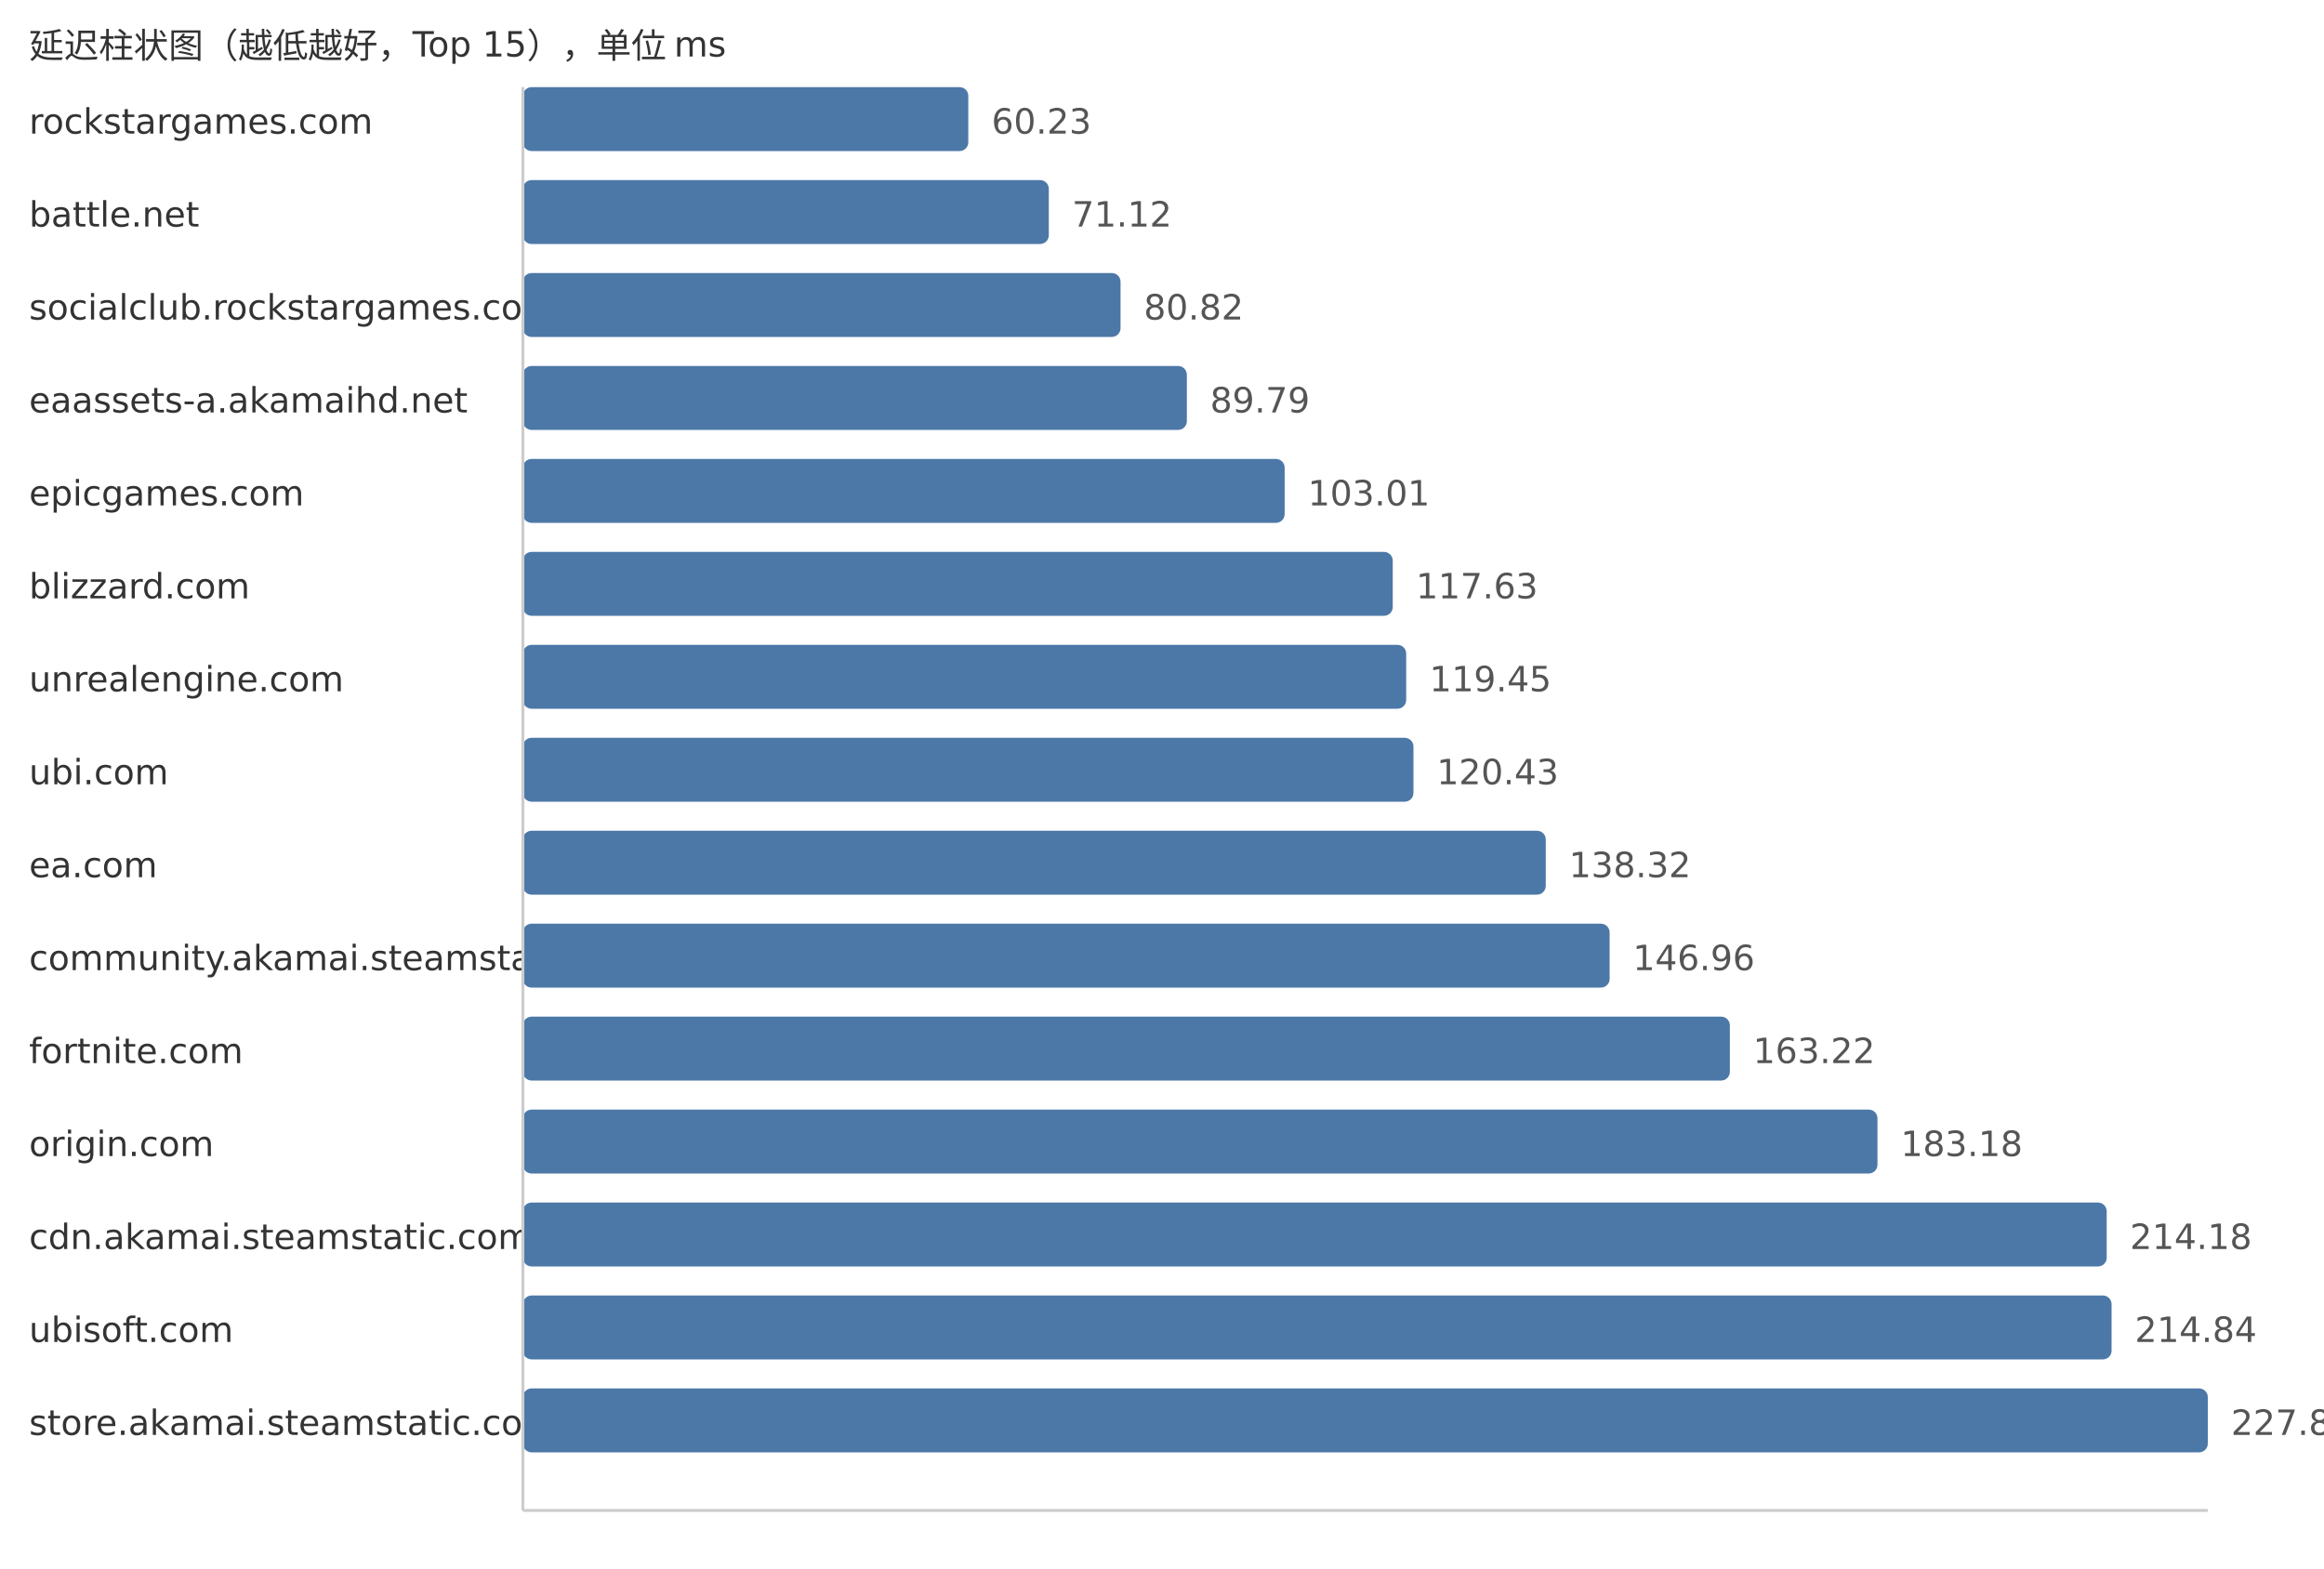
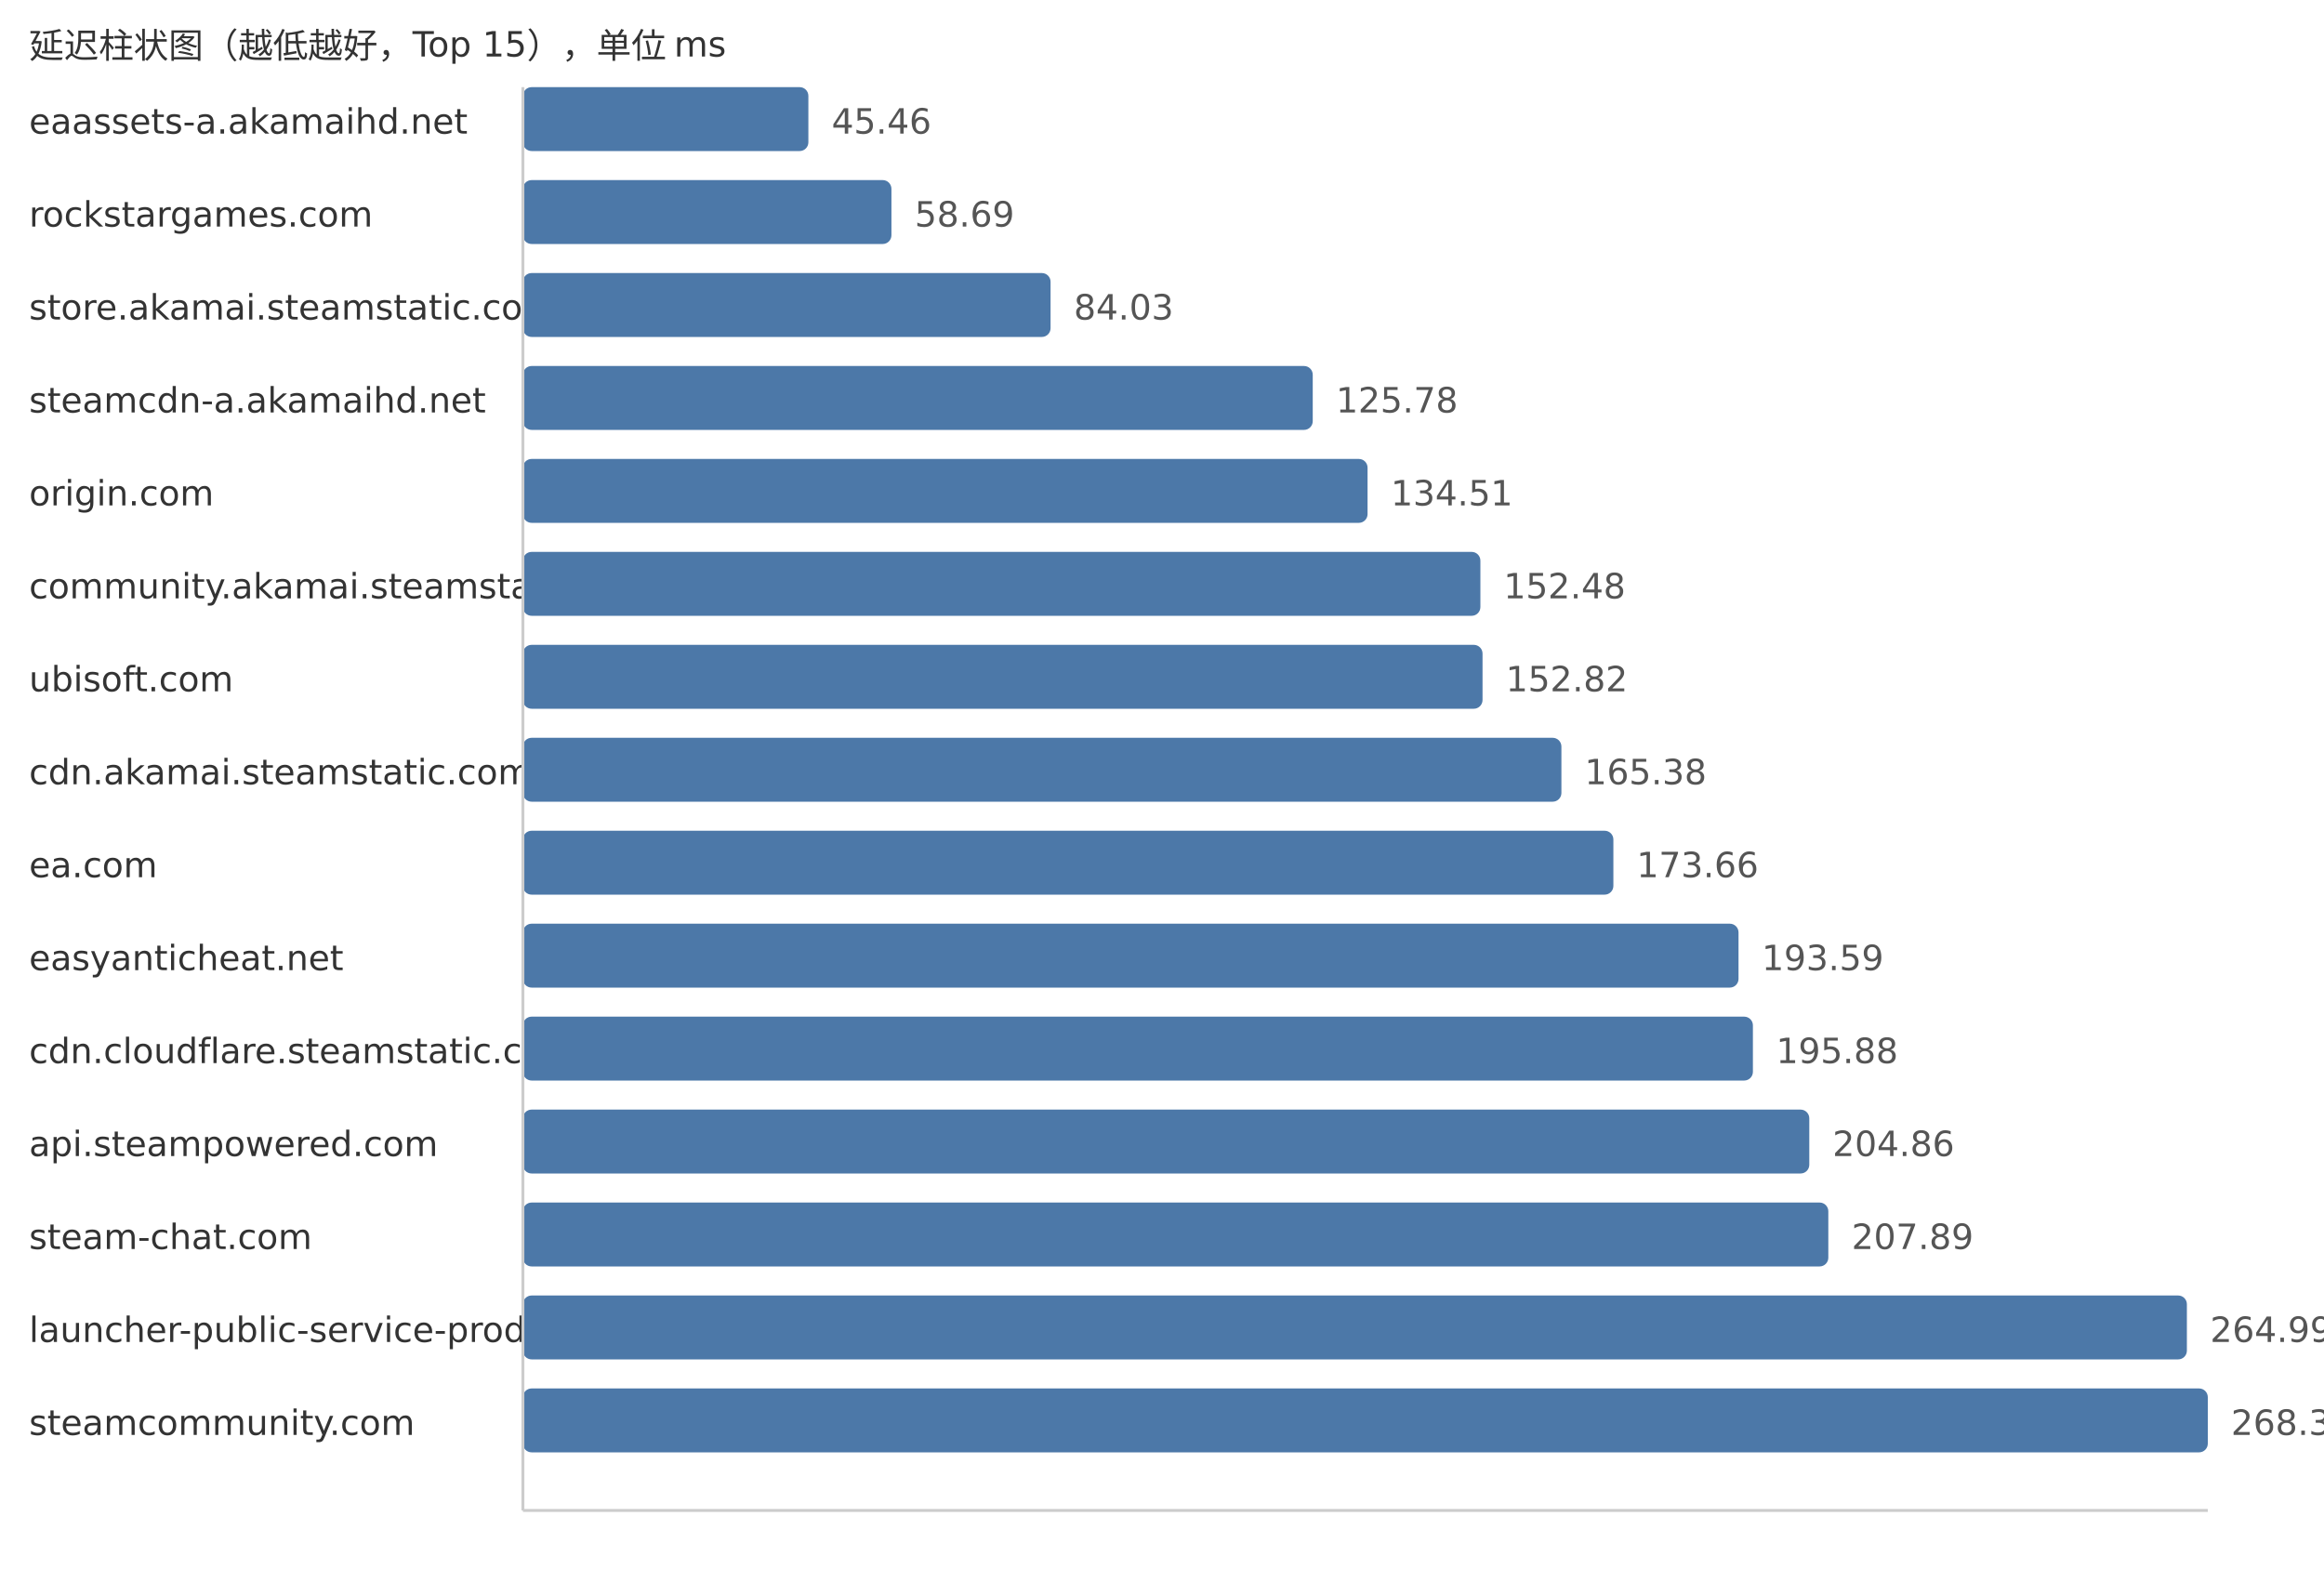
<svg xmlns="http://www.w3.org/2000/svg" width="800" height="540">
  <style> .label{font-family:DejaVu Sans,Verdana,Geneva,sans-serif;font-size:12px;fill:#333} .value{font-family:DejaVu Sans,Verdana,Geneva,sans-serif;font-size:12px;fill:#555} </style>
  <text x="10" y="20" class="label">延迟柱状图（越低越好，Top 15），单位 ms</text>
-   <text x="10" y="46" class="label">rockstargames.com</text>
-   <rect x="180" y="30" width="153.32" height="22" fill="#4c78a8" rx="3" />
-   <text x="341.32" y="46" class="value">60.23</text>
-   <text x="10" y="78" class="label">battle.net</text>
-   <rect x="180" y="62" width="181.04" height="22" fill="#4c78a8" rx="3" />
-   <text x="369.04" y="78" class="value">71.12</text>
-   <text x="10" y="110" class="label">socialclub.rockstargames.com</text>
-   <rect x="180" y="94" width="205.73" height="22" fill="#4c78a8" rx="3" />
-   <text x="393.73" y="110" class="value">80.82</text>
-   <text x="10" y="142" class="label">eaassets-a.akamaihd.net</text>
-   <rect x="180" y="126" width="228.56" height="22" fill="#4c78a8" rx="3" />
-   <text x="416.56" y="142" class="value">89.79</text>
-   <text x="10" y="174" class="label">epicgames.com</text>
-   <rect x="180" y="158" width="262.22" height="22" fill="#4c78a8" rx="3" />
-   <text x="450.22" y="174" class="value">103.01</text>
-   <text x="10" y="206" class="label">blizzard.com</text>
-   <rect x="180" y="190" width="299.43" height="22" fill="#4c78a8" rx="3" />
-   <text x="487.43" y="206" class="value">117.63</text>
-   <text x="10" y="238" class="label">unrealengine.com</text>
-   <rect x="180" y="222" width="304.06" height="22" fill="#4c78a8" rx="3" />
-   <text x="492.06" y="238" class="value">119.45</text>
-   <text x="10" y="270" class="label">ubi.com</text>
-   <rect x="180" y="254" width="306.56" height="22" fill="#4c78a8" rx="3" />
-   <text x="494.56" y="270" class="value">120.43</text>
+   <text x="10" y="46" class="label">eaassets-a.akamaihd.net</text>
+   <rect x="180" y="30" width="98.27" height="22" fill="#4c78a8" rx="3" />
+   <text x="286.27" y="46" class="value">45.46</text>
+   <text x="10" y="78" class="label">rockstargames.com</text>
+   <rect x="180" y="62" width="126.86" height="22" fill="#4c78a8" rx="3" />
+   <text x="314.86" y="78" class="value">58.69</text>
+   <text x="10" y="110" class="label">store.akamai.steamstatic.com</text>
+   <rect x="180" y="94" width="181.64" height="22" fill="#4c78a8" rx="3" />
+   <text x="369.64" y="110" class="value">84.03</text>
+   <text x="10" y="142" class="label">steamcdn-a.akamaihd.net</text>
+   <rect x="180" y="126" width="271.89" height="22" fill="#4c78a8" rx="3" />
+   <text x="459.89" y="142" class="value">125.78</text>
+   <text x="10" y="174" class="label">origin.com</text>
+   <rect x="180" y="158" width="290.76" height="22" fill="#4c78a8" rx="3" />
+   <text x="478.76" y="174" class="value">134.51</text>
+   <text x="10" y="206" class="label">community.akamai.steamstatic.com</text>
+   <rect x="180" y="190" width="329.6" height="22" fill="#4c78a8" rx="3" />
+   <text x="517.6" y="206" class="value">152.48</text>
+   <text x="10" y="238" class="label">ubisoft.com</text>
+   <rect x="180" y="222" width="330.34" height="22" fill="#4c78a8" rx="3" />
+   <text x="518.34" y="238" class="value">152.82</text>
+   <text x="10" y="270" class="label">cdn.akamai.steamstatic.com</text>
+   <rect x="180" y="254" width="357.49" height="22" fill="#4c78a8" rx="3" />
+   <text x="545.49" y="270" class="value">165.38</text>
  <text x="10" y="302" class="label">ea.com</text>
-   <rect x="180" y="286" width="352.1" height="22" fill="#4c78a8" rx="3" />
-   <text x="540.1" y="302" class="value">138.32</text>
-   <text x="10" y="334" class="label">community.akamai.steamstatic.com</text>
-   <rect x="180" y="318" width="374.09" height="22" fill="#4c78a8" rx="3" />
-   <text x="562.09" y="334" class="value">146.96</text>
-   <text x="10" y="366" class="label">fortnite.com</text>
-   <rect x="180" y="350" width="415.48" height="22" fill="#4c78a8" rx="3" />
-   <text x="603.48" y="366" class="value">163.22</text>
-   <text x="10" y="398" class="label">origin.com</text>
-   <rect x="180" y="382" width="466.29" height="22" fill="#4c78a8" rx="3" />
-   <text x="654.29" y="398" class="value">183.18</text>
-   <text x="10" y="430" class="label">cdn.akamai.steamstatic.com</text>
-   <rect x="180" y="414" width="545.2" height="22" fill="#4c78a8" rx="3" />
-   <text x="733.2" y="430" class="value">214.18</text>
-   <text x="10" y="462" class="label">ubisoft.com</text>
-   <rect x="180" y="446" width="546.88" height="22" fill="#4c78a8" rx="3" />
-   <text x="734.88" y="462" class="value">214.84</text>
-   <text x="10" y="494" class="label">store.akamai.steamstatic.com</text>
+   <rect x="180" y="286" width="375.38" height="22" fill="#4c78a8" rx="3" />
+   <text x="563.38" y="302" class="value">173.66</text>
+   <text x="10" y="334" class="label">easyanticheat.net</text>
+   <rect x="180" y="318" width="418.46" height="22" fill="#4c78a8" rx="3" />
+   <text x="606.46" y="334" class="value">193.59</text>
+   <text x="10" y="366" class="label">cdn.cloudflare.steamstatic.com</text>
+   <rect x="180" y="350" width="423.41" height="22" fill="#4c78a8" rx="3" />
+   <text x="611.41" y="366" class="value">195.88</text>
+   <text x="10" y="398" class="label">api.steampowered.com</text>
+   <rect x="180" y="382" width="442.82" height="22" fill="#4c78a8" rx="3" />
+   <text x="630.82" y="398" class="value">204.86</text>
+   <text x="10" y="430" class="label">steam-chat.com</text>
+   <rect x="180" y="414" width="449.37" height="22" fill="#4c78a8" rx="3" />
+   <text x="637.37" y="430" class="value">207.89</text>
+   <text x="10" y="462" class="label">launcher-public-service-prod06.ol.epicgames.com</text>
+   <rect x="180" y="446" width="572.8" height="22" fill="#4c78a8" rx="3" />
+   <text x="760.8" y="462" class="value">264.99</text>
+   <text x="10" y="494" class="label">steamcommunity.com</text>
  <rect x="180" y="478" width="580.0" height="22" fill="#4c78a8" rx="3" />
-   <text x="768.0" y="494" class="value">227.85</text>
+   <text x="768.0" y="494" class="value">268.32</text>
  <line x1="180" y1="30" x2="180" y2="520" stroke="#ccc" />
  <line x1="180" y1="520" x2="760" y2="520" stroke="#ccc" />
</svg>
